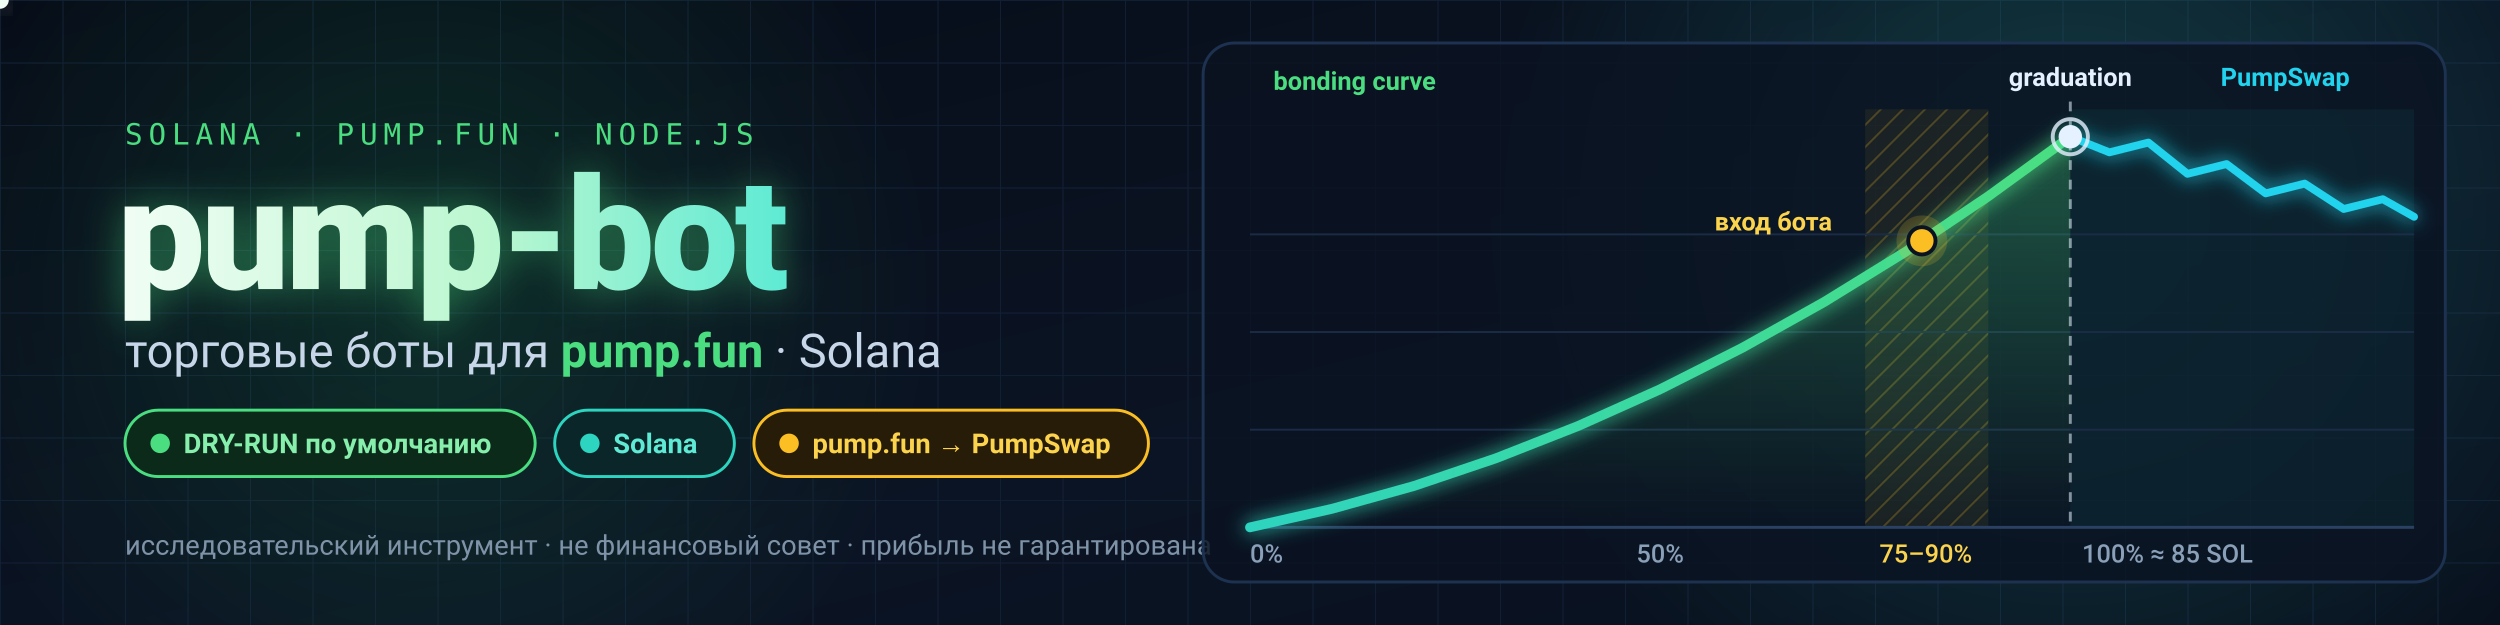
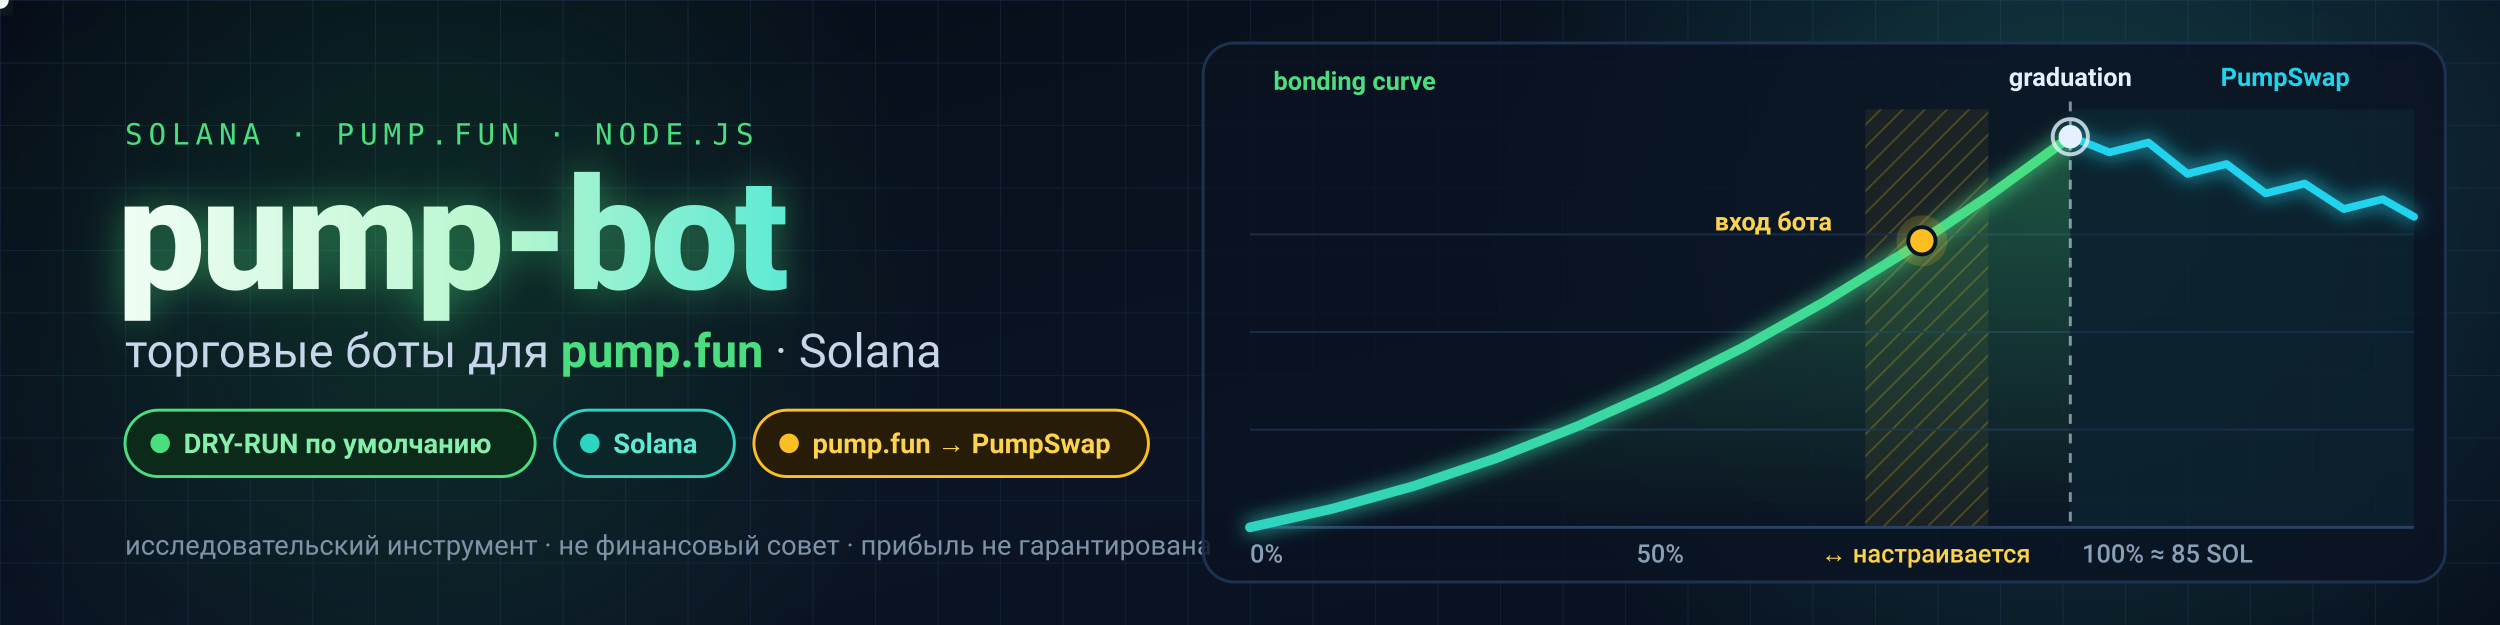
<svg xmlns="http://www.w3.org/2000/svg" xmlns:xlink="http://www.w3.org/1999/xlink" width="1280" height="320" viewBox="0 0 1280 320" role="img" aria-labelledby="bannerTitle bannerDesc">
  <defs>
    <linearGradient id="bg" x1="0" y1="0" x2="1" y2="1">
      <stop offset="0" stop-color="#070d18" />
      <stop offset="0.6" stop-color="#0b1424" />
      <stop offset="1" stop-color="#08101d" />
    </linearGradient>
    <radialGradient id="glowL" cx="0.5" cy="0.5" r="0.5">
      <stop offset="0" stop-color="#22c55e" stop-opacity="0.16" />
      <stop offset="1" stop-color="#22c55e" stop-opacity="0" />
    </radialGradient>
    <radialGradient id="glowR" cx="0.5" cy="0.5" r="0.5">
      <stop offset="0" stop-color="#2dd4bf" stop-opacity="0.22" />
      <stop offset="1" stop-color="#2dd4bf" stop-opacity="0" />
    </radialGradient>
    <linearGradient id="title" x1="0" y1="0" x2="1" y2="0">
      <stop offset="0" stop-color="#f0fdf4" />
      <stop offset="0.55" stop-color="#bbf7d0" />
      <stop offset="1" stop-color="#5eead4" />
    </linearGradient>
    <linearGradient id="curve" x1="0" y1="0" x2="1" y2="0">
      <stop offset="0" stop-color="#2dd4bf" />
      <stop offset="1" stop-color="#4ade80" />
    </linearGradient>
    <linearGradient id="area" x1="0" y1="0" x2="0" y2="1">
      <stop offset="0" stop-color="#4ade80" stop-opacity="0.30" />
      <stop offset="1" stop-color="#4ade80" stop-opacity="0" />
    </linearGradient>
    <pattern id="grid" width="32" height="32" patternUnits="userSpaceOnUse">
      <path d="M32 0H0V32" fill="none" stroke="#14233a" stroke-width="1" />
    </pattern>
    <pattern id="hatch" width="8" height="8" patternUnits="userSpaceOnUse" patternTransform="rotate(45)">
      <rect width="8" height="8" fill="#fbbf24" fill-opacity="0.07" />
      <path d="M0 0V8" stroke="#fbbf24" stroke-opacity="0.22" stroke-width="2" />
    </pattern>
    <filter id="glow" x="-20%" y="-40%" width="140%" height="180%">
      <feGaussianBlur stdDeviation="5" result="b" />
      <feMerge>
        <feMergeNode in="b" />
        <feMergeNode in="SourceGraphic" />
      </feMerge>
    </filter>
    <filter id="blur" x="-10%" y="-30%" width="120%" height="160%">
      <feGaussianBlur stdDeviation="10" />
    </filter>
    <path id="life" d="M640 270 L682 260.5 L724 248.8 L766 234.6 L808 218.1 L850 199.3 L892 178.1 L934 154.6 L976 128.7 L1018 100.5 L1060 70 L1080 78 L1100 73 L1120 89 L1140 84 L1160 99 L1180 94 L1200 107 L1220 102 L1236 111" />
  </defs>
  <rect width="1280" height="320" fill="url(#bg)" />
  <rect width="1280" height="320" fill="url(#grid)" opacity="0.8" />
  <circle cx="220" cy="150" r="260" fill="url(#glowL)" />
  <circle cx="1060" cy="110" r="300" fill="url(#glowR)" />
  <g font-family="system-ui, -apple-system, Segoe UI, Roboto, Arial, sans-serif">
    <text x="64" y="74" font-family="ui-monospace, SFMono-Regular, Menlo, Consolas, monospace" font-size="15" letter-spacing="3" fill="#4ade80">SOLANA · PUMP.FUN · NODE.JS</text>
    <text x="60" y="148" font-size="80" font-weight="800" letter-spacing="-2" fill="#4ade80" opacity="0.45" filter="url(#blur)">pump-bot</text>
    <text x="60" y="148" font-size="80" font-weight="800" letter-spacing="-2" fill="url(#title)">pump-bot</text>
    <text x="64" y="188" font-size="24" fill="#c7d6e8">торговые боты для <tspan fill="#4ade80" font-weight="700">pump.fun</tspan> · Solana</text>
    <g font-size="14" font-weight="600">
      <rect x="64" y="210" width="210" height="34" rx="17" fill="#0b2a1a" stroke="#4ade80" stroke-width="1.5" />
      <circle cx="82" cy="227" r="5" fill="#4ade80" />
      <text x="94" y="232" fill="#86efac">DRY-RUN по умолчанию</text>
      <rect x="284" y="210" width="92" height="34" rx="17" fill="#0a2629" stroke="#2dd4bf" stroke-width="1.5" />
      <circle cx="302" cy="227" r="5" fill="#2dd4bf" />
      <text x="314" y="232" fill="#5eead4">Solana</text>
      <rect x="386" y="210" width="202" height="34" rx="17" fill="#271c07" stroke="#fbbf24" stroke-width="1.5" />
      <circle cx="404" cy="227" r="5" fill="#fbbf24" />
      <text x="416" y="232" fill="#fcd34d">pump.fun → PumpSwap</text>
    </g>
    <text x="64" y="284" font-size="14" fill="#7f93a8">исследовательский инструмент · не финансовый совет · прибыль не гарантирована</text>
  </g>
  <rect x="616" y="22" width="636" height="276" rx="16" fill="#0a1322" fill-opacity="0.82" stroke="#1d3150" stroke-width="1.5" />
  <rect x="1060" y="56" width="176" height="214" fill="#2dd4bf" fill-opacity="0.06" />
-   <rect x="955" y="56" width="63" height="214" fill="url(#hatch)" />
+   <rect x="955" y="56" width="63" height="214" fill="url(#hatch)">
+     <animate attributeName="x" values="955;892;892;955;955" keyTimes="0;0.25;0.5;0.75;1" dur="8s" repeatCount="indefinite" calcMode="linear" />
+     <animate attributeName="width" values="63;126;147;84;63" keyTimes="0;0.25;0.5;0.75;1" dur="8s" repeatCount="indefinite" calcMode="linear" />
+   </rect>
  <path d="M640 270H1236" stroke="#2a4163" stroke-width="1.5" />
  <g stroke="#1a2b45" stroke-width="1">
    <path d="M640 220H1236M640 170H1236M640 120H1236" />
  </g>
  <path d="M640 270 L682 260.5 L724 248.8 L766 234.6 L808 218.1 L850 199.3 L892 178.1 L934 154.6 L976 128.7 L1018 100.5 L1060 70 L1060 270 Z" fill="url(#area)" />
  <path d="M640 270 L682 260.5 L724 248.8 L766 234.6 L808 218.1 L850 199.3 L892 178.1 L934 154.6 L976 128.7 L1018 100.5 L1060 70" fill="none" stroke="url(#curve)" stroke-width="5" stroke-linecap="round" stroke-linejoin="round" filter="url(#glow)" />
  <path d="M1060 70 L1080 78 L1100 73 L1120 89 L1140 84 L1160 99 L1180 94 L1200 107 L1220 102 L1236 111" fill="none" stroke="#22d3ee" stroke-width="4" stroke-linecap="round" stroke-linejoin="round" filter="url(#glow)" />
  <path d="M1060 52V270" stroke="#e6f1ff" stroke-opacity="0.55" stroke-width="1.5" stroke-dasharray="5 5" />
  <circle cx="1060" cy="70" r="9" fill="none" stroke="#e6f1ff" stroke-width="2" opacity="0.8">
    <animate attributeName="r" values="9;20;9" dur="2.4s" repeatCount="indefinite" />
    <animate attributeName="opacity" values="0.8;0;0.8" dur="2.4s" repeatCount="indefinite" />
  </circle>
  <circle cx="1060" cy="70" r="6" fill="#e6f1ff" />
  <circle cx="984" cy="123.3" r="13" fill="#fbbf24" fill-opacity="0.18" />
  <circle cx="984" cy="123.3" r="7" fill="#fbbf24" stroke="#0a1322" stroke-width="2" />
  <circle r="4.5" fill="#f0fdf4" filter="url(#glow)">
    <animateMotion dur="7s" repeatCount="indefinite" rotate="0">
      <mpath href="#life" xlink:href="#life" />
    </animateMotion>
  </circle>
  <g font-family="system-ui, -apple-system, Segoe UI, Roboto, Arial, sans-serif" font-size="13" font-weight="600">
    <text x="652" y="46" fill="#4ade80">bonding curve</text>
    <text x="1060" y="44" text-anchor="middle" fill="#e6f1ff">graduation</text>
    <text x="1170" y="44" text-anchor="middle" fill="#22d3ee">PumpSwap</text>
    <text x="938" y="118" text-anchor="end" fill="#fcd34d">вход бота</text>
    <g font-weight="500" fill="#8aa0b8">
      <text x="640" y="288">0%</text>
      <text x="850" y="288" text-anchor="middle">50%</text>
-       <text x="986" y="288" text-anchor="middle" fill="#fcd34d">75–90%</text>
+       <text x="986" y="288" text-anchor="middle" fill="#fcd34d">↔ настраивается</text>
      <text x="1066" y="288">100% ≈ 85 SOL</text>
    </g>
  </g>
</svg>
